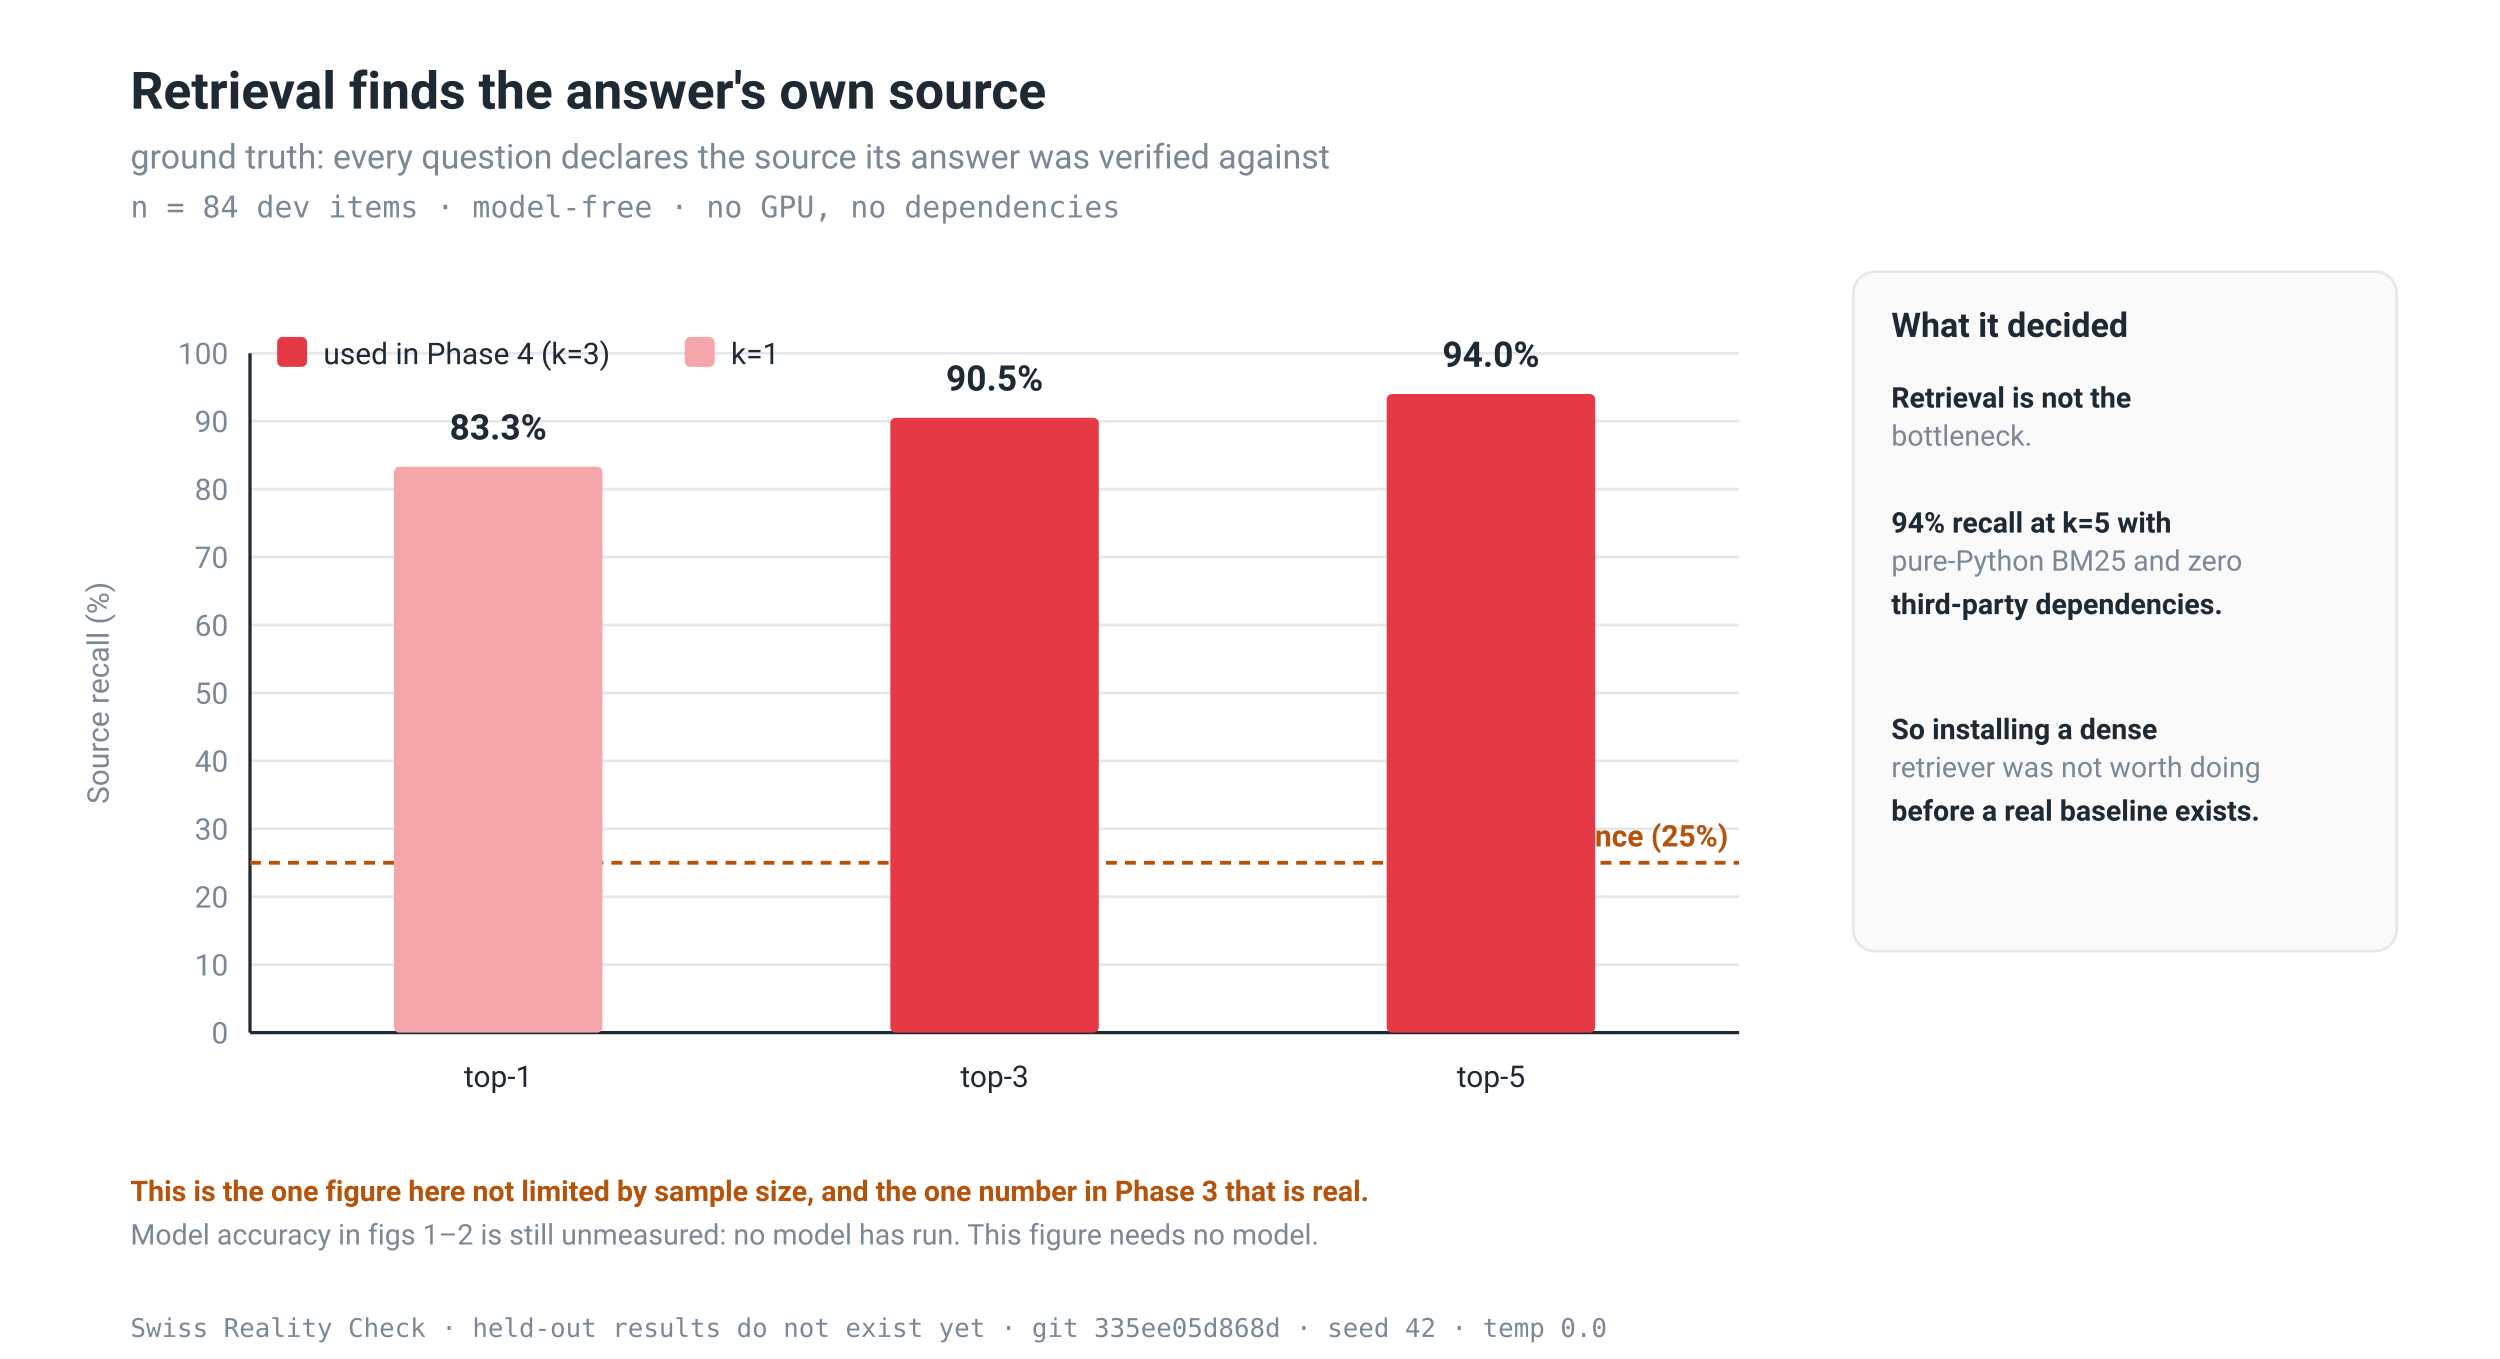
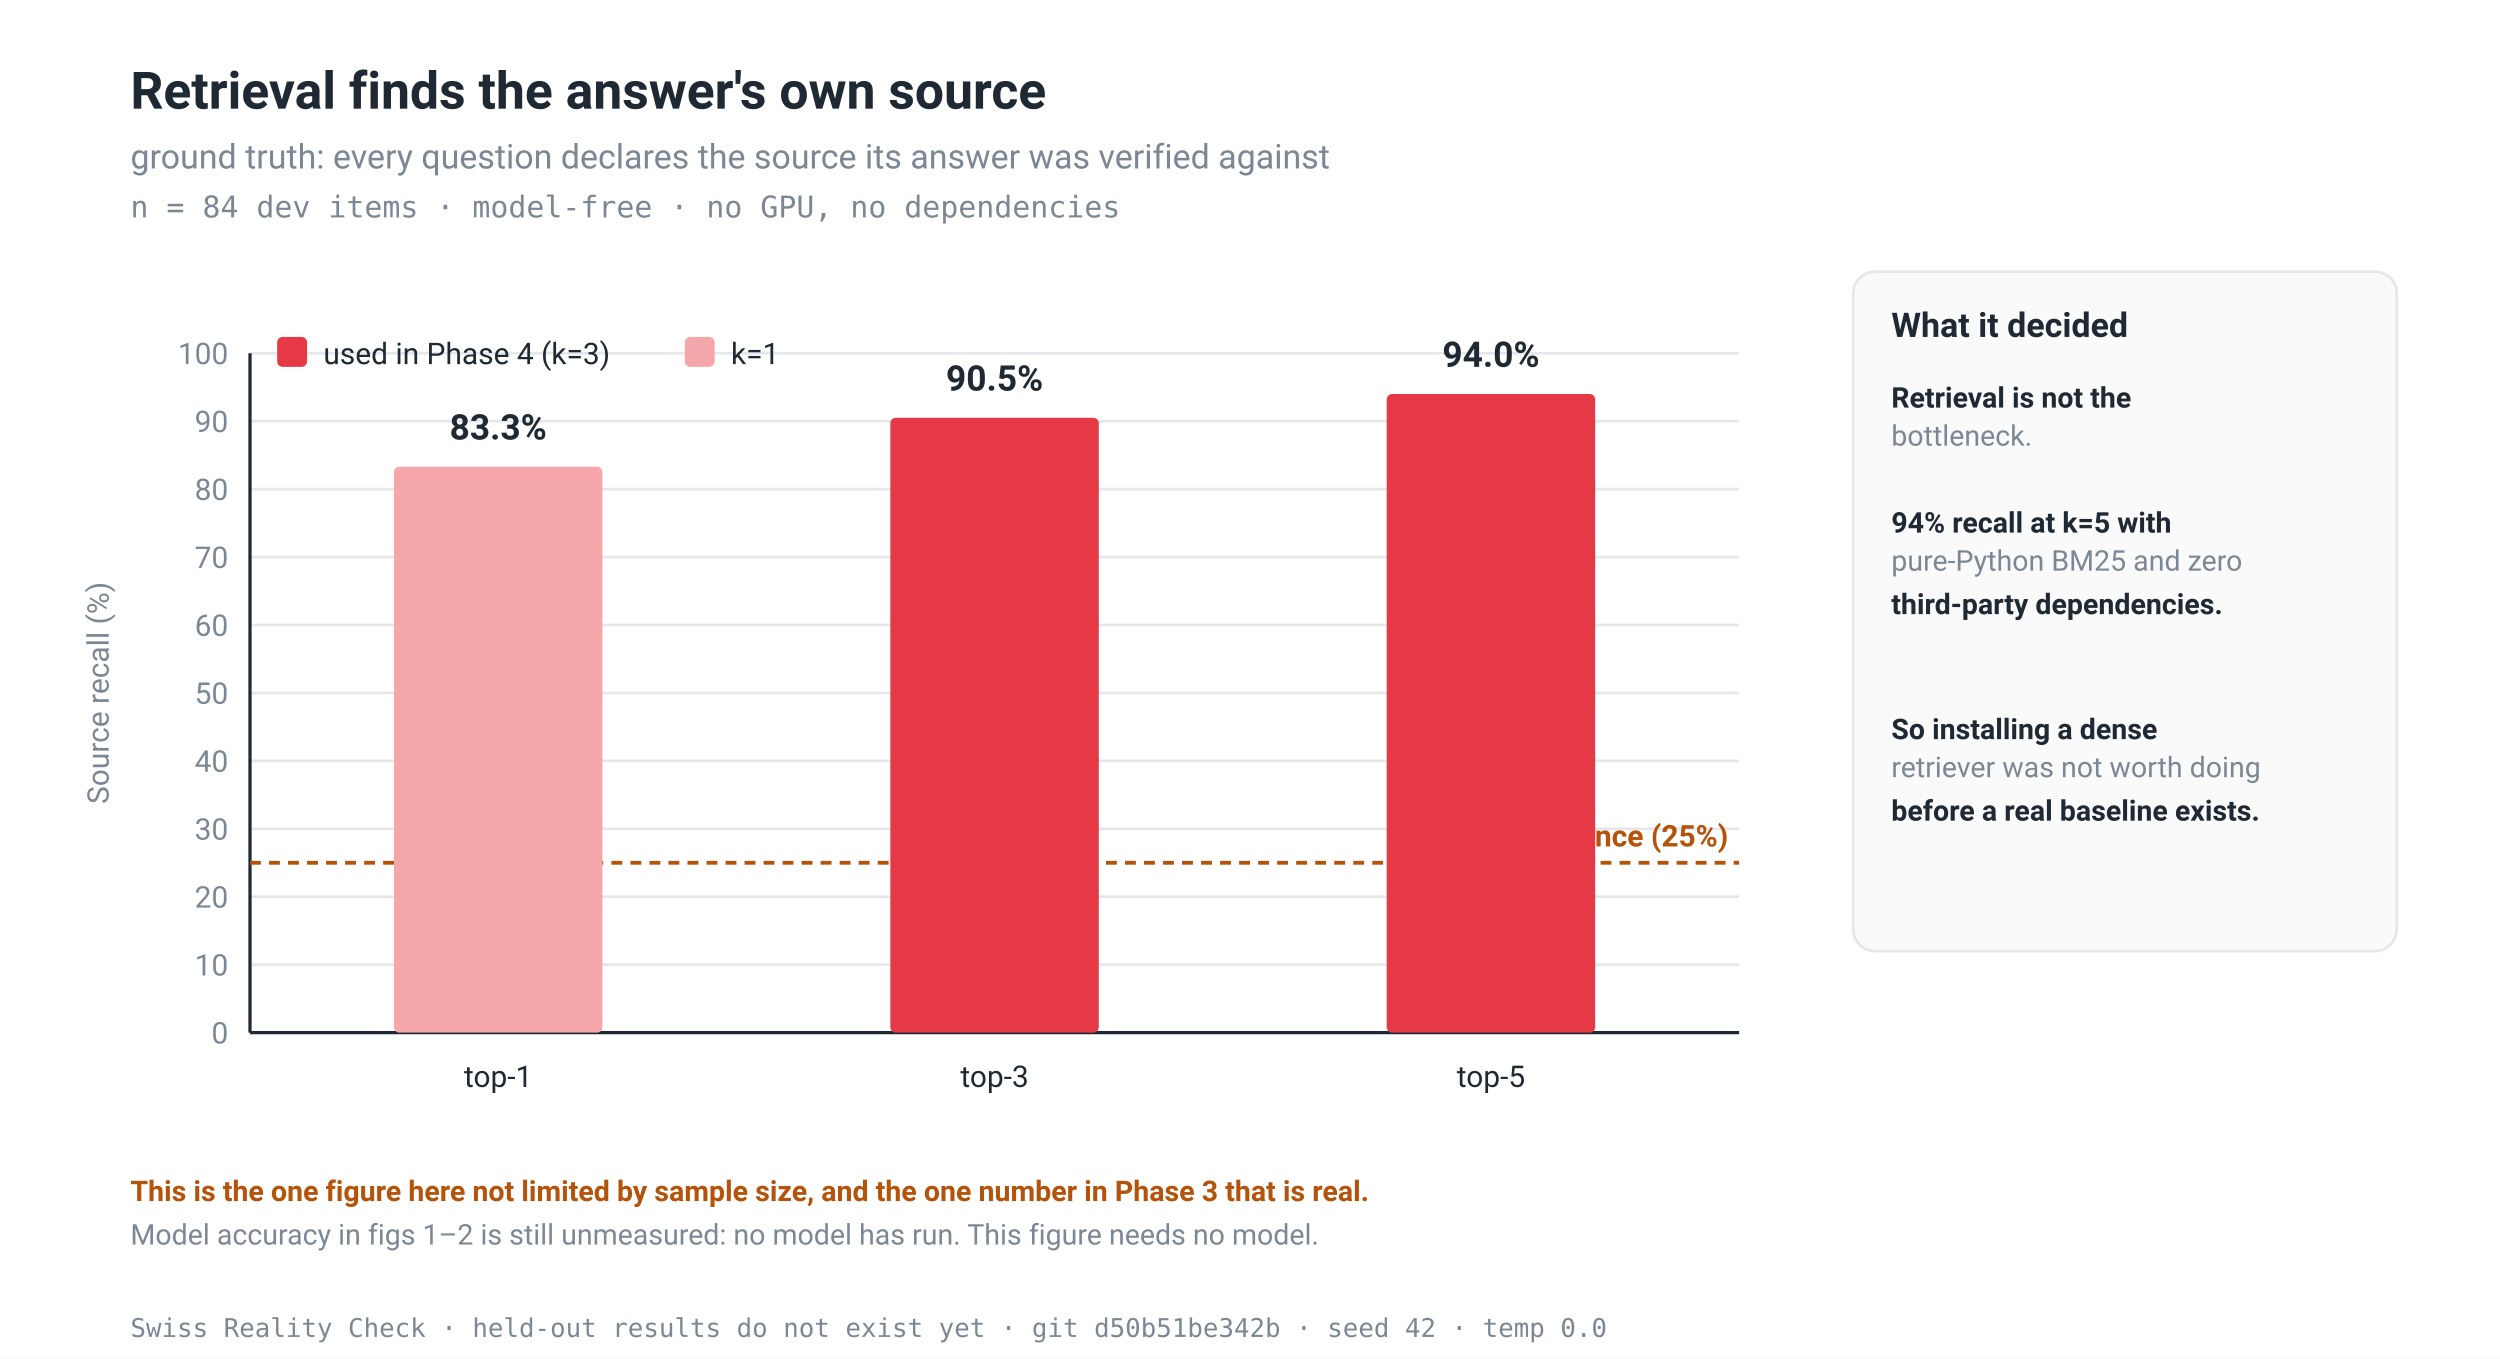
<svg xmlns="http://www.w3.org/2000/svg" width="920" height="500" viewBox="0 0 920 500" role="img" aria-labelledby="t" font-family="ui-sans-serif, -apple-system, 'Segoe UI', Roboto, 'Helvetica Neue', Arial, sans-serif">
  <rect width="920" height="500" fill="#FFFFFF" />
  <text x="48.00" y="40.00" font-family="ui-sans-serif, -apple-system, 'Segoe UI', Roboto, 'Helvetica Neue', Arial, sans-serif" font-size="19" fill="#1F2933" font-weight="bold" text-anchor="start" opacity="1.0" font-style="">Retrieval finds the answer's own source</text>
  <text x="48.00" y="62.00" font-family="ui-sans-serif, -apple-system, 'Segoe UI', Roboto, 'Helvetica Neue', Arial, sans-serif" font-size="12.5" fill="#7B8794" font-weight="normal" text-anchor="start" opacity="1.0" font-style="">ground truth: every question declares the source its answer was verified against</text>
  <text x="48.00" y="80.00" font-family="ui-monospace, SFMono-Regular, Menlo, Consolas, monospace" font-size="11" fill="#7B8794" font-weight="normal" text-anchor="start" opacity="1.0" font-style="">n = 84 dev items · model-free · no GPU, no dependencies</text>
  <line x1="92.00" y1="380.00" x2="640.00" y2="380.00" stroke="#E4E7EB" stroke-width="1" stroke-linecap="butt" />
  <text x="84.00" y="384.00" font-family="ui-sans-serif, -apple-system, 'Segoe UI', Roboto, 'Helvetica Neue', Arial, sans-serif" font-size="11" fill="#7B8794" font-weight="normal" text-anchor="end" opacity="1.0" font-style="">0</text>
  <line x1="92.00" y1="355.00" x2="640.00" y2="355.00" stroke="#E4E7EB" stroke-width="1" stroke-linecap="butt" />
  <text x="84.00" y="359.00" font-family="ui-sans-serif, -apple-system, 'Segoe UI', Roboto, 'Helvetica Neue', Arial, sans-serif" font-size="11" fill="#7B8794" font-weight="normal" text-anchor="end" opacity="1.0" font-style="">10</text>
  <line x1="92.00" y1="330.00" x2="640.00" y2="330.00" stroke="#E4E7EB" stroke-width="1" stroke-linecap="butt" />
  <text x="84.00" y="334.00" font-family="ui-sans-serif, -apple-system, 'Segoe UI', Roboto, 'Helvetica Neue', Arial, sans-serif" font-size="11" fill="#7B8794" font-weight="normal" text-anchor="end" opacity="1.0" font-style="">20</text>
  <line x1="92.00" y1="305.00" x2="640.00" y2="305.00" stroke="#E4E7EB" stroke-width="1" stroke-linecap="butt" />
  <text x="84.00" y="309.00" font-family="ui-sans-serif, -apple-system, 'Segoe UI', Roboto, 'Helvetica Neue', Arial, sans-serif" font-size="11" fill="#7B8794" font-weight="normal" text-anchor="end" opacity="1.0" font-style="">30</text>
  <line x1="92.00" y1="280.00" x2="640.00" y2="280.00" stroke="#E4E7EB" stroke-width="1" stroke-linecap="butt" />
  <text x="84.00" y="284.00" font-family="ui-sans-serif, -apple-system, 'Segoe UI', Roboto, 'Helvetica Neue', Arial, sans-serif" font-size="11" fill="#7B8794" font-weight="normal" text-anchor="end" opacity="1.0" font-style="">40</text>
  <line x1="92.00" y1="255.00" x2="640.00" y2="255.00" stroke="#E4E7EB" stroke-width="1" stroke-linecap="butt" />
  <text x="84.00" y="259.00" font-family="ui-sans-serif, -apple-system, 'Segoe UI', Roboto, 'Helvetica Neue', Arial, sans-serif" font-size="11" fill="#7B8794" font-weight="normal" text-anchor="end" opacity="1.0" font-style="">50</text>
  <line x1="92.00" y1="230.00" x2="640.00" y2="230.00" stroke="#E4E7EB" stroke-width="1" stroke-linecap="butt" />
  <text x="84.00" y="234.00" font-family="ui-sans-serif, -apple-system, 'Segoe UI', Roboto, 'Helvetica Neue', Arial, sans-serif" font-size="11" fill="#7B8794" font-weight="normal" text-anchor="end" opacity="1.0" font-style="">60</text>
  <line x1="92.00" y1="205.00" x2="640.00" y2="205.00" stroke="#E4E7EB" stroke-width="1" stroke-linecap="butt" />
  <text x="84.00" y="209.00" font-family="ui-sans-serif, -apple-system, 'Segoe UI', Roboto, 'Helvetica Neue', Arial, sans-serif" font-size="11" fill="#7B8794" font-weight="normal" text-anchor="end" opacity="1.0" font-style="">70</text>
  <line x1="92.00" y1="180.00" x2="640.00" y2="180.00" stroke="#E4E7EB" stroke-width="1" stroke-linecap="butt" />
  <text x="84.00" y="184.00" font-family="ui-sans-serif, -apple-system, 'Segoe UI', Roboto, 'Helvetica Neue', Arial, sans-serif" font-size="11" fill="#7B8794" font-weight="normal" text-anchor="end" opacity="1.0" font-style="">80</text>
  <line x1="92.00" y1="155.00" x2="640.00" y2="155.00" stroke="#E4E7EB" stroke-width="1" stroke-linecap="butt" />
  <text x="84.00" y="159.00" font-family="ui-sans-serif, -apple-system, 'Segoe UI', Roboto, 'Helvetica Neue', Arial, sans-serif" font-size="11" fill="#7B8794" font-weight="normal" text-anchor="end" opacity="1.0" font-style="">90</text>
  <line x1="92.00" y1="130.00" x2="640.00" y2="130.00" stroke="#E4E7EB" stroke-width="1" stroke-linecap="butt" />
  <text x="84.00" y="134.00" font-family="ui-sans-serif, -apple-system, 'Segoe UI', Roboto, 'Helvetica Neue', Arial, sans-serif" font-size="11" fill="#7B8794" font-weight="normal" text-anchor="end" opacity="1.0" font-style="">100</text>
  <line x1="92.00" y1="130.00" x2="92.00" y2="380.00" stroke="#1F2933" stroke-width="1.2" stroke-linecap="butt" />
  <line x1="92.00" y1="380.00" x2="640.00" y2="380.00" stroke="#1F2933" stroke-width="1.2" stroke-linecap="butt" />
  <text x="40.00" y="255.00" font-family="ui-sans-serif, -apple-system, 'Segoe UI', Roboto, 'Helvetica Neue', Arial, sans-serif" font-size="11" fill="#7B8794" font-weight="normal" text-anchor="middle" transform="rotate(-90 40.00 255.00)">Source recall (%)</text>
  <line x1="92.00" y1="317.50" x2="640.00" y2="317.50" stroke="#B45309" stroke-width="1.4" stroke-linecap="butt" stroke-dasharray="4 3" />
  <text x="636.00" y="311.50" font-family="ui-sans-serif, -apple-system, 'Segoe UI', Roboto, 'Helvetica Neue', Arial, sans-serif" font-size="11" fill="#B45309" font-weight="bold" text-anchor="end" opacity="1.0" font-style="">chance (25%)</text>
  <rect x="144.97" y="171.75" width="76.72" height="208.25" rx="2" fill="#F4A6AB" stroke="none" stroke-width="1.4" opacity="1.0" />
  <text x="183.33" y="161.75" font-family="ui-sans-serif, -apple-system, 'Segoe UI', Roboto, 'Helvetica Neue', Arial, sans-serif" font-size="13" fill="#1F2933" font-weight="bold" text-anchor="middle" opacity="1.0" font-style="">83.3%</text>
  <rect x="327.64" y="153.75" width="76.72" height="226.25" rx="2" fill="#E63946" stroke="none" stroke-width="1.4" opacity="1.0" />
  <text x="366.00" y="143.75" font-family="ui-sans-serif, -apple-system, 'Segoe UI', Roboto, 'Helvetica Neue', Arial, sans-serif" font-size="13" fill="#1F2933" font-weight="bold" text-anchor="middle" opacity="1.0" font-style="">90.5%</text>
  <rect x="510.31" y="145.00" width="76.72" height="235.00" rx="2" fill="#E63946" stroke="none" stroke-width="1.4" opacity="1.0" />
  <text x="548.67" y="135.00" font-family="ui-sans-serif, -apple-system, 'Segoe UI', Roboto, 'Helvetica Neue', Arial, sans-serif" font-size="13" fill="#1F2933" font-weight="bold" text-anchor="middle" opacity="1.0" font-style="">94.0%</text>
  <text x="183.33" y="400.00" font-family="ui-sans-serif, -apple-system, 'Segoe UI', Roboto, 'Helvetica Neue', Arial, sans-serif" font-size="11" fill="#1F2933" font-weight="normal" text-anchor="middle" opacity="1.0" font-style="">top-1</text>
  <text x="366.00" y="400.00" font-family="ui-sans-serif, -apple-system, 'Segoe UI', Roboto, 'Helvetica Neue', Arial, sans-serif" font-size="11" fill="#1F2933" font-weight="normal" text-anchor="middle" opacity="1.0" font-style="">top-3</text>
  <text x="548.67" y="400.00" font-family="ui-sans-serif, -apple-system, 'Segoe UI', Roboto, 'Helvetica Neue', Arial, sans-serif" font-size="11" fill="#1F2933" font-weight="normal" text-anchor="middle" opacity="1.0" font-style="">top-5</text>
  <rect x="102.00" y="124.00" width="11.00" height="11.00" rx="2" fill="#E63946" stroke="none" stroke-width="1" opacity="1.0" />
  <text x="119.00" y="134.00" font-family="ui-sans-serif, -apple-system, 'Segoe UI', Roboto, 'Helvetica Neue', Arial, sans-serif" font-size="11" fill="#1F2933" font-weight="normal" text-anchor="start" opacity="1.0" font-style="">used in Phase 4 (k=3)</text>
  <rect x="252.00" y="124.00" width="11.00" height="11.00" rx="2" fill="#F4A6AB" stroke="none" stroke-width="1" opacity="1.0" />
  <text x="269.00" y="134.00" font-family="ui-sans-serif, -apple-system, 'Segoe UI', Roboto, 'Helvetica Neue', Arial, sans-serif" font-size="11" fill="#1F2933" font-weight="normal" text-anchor="start" opacity="1.0" font-style="">k=1</text>
  <rect x="682.00" y="100.00" width="200.00" height="250.00" rx="8" fill="#FAFAFB" stroke="#E4E7EB" stroke-width="1" opacity="1.0" />
  <text x="696.00" y="124.00" font-family="ui-sans-serif, -apple-system, 'Segoe UI', Roboto, 'Helvetica Neue', Arial, sans-serif" font-size="12.5" fill="#1F2933" font-weight="bold" text-anchor="start" opacity="1.0" font-style="">What it decided</text>
  <text x="696.00" y="150.00" font-family="ui-sans-serif, -apple-system, 'Segoe UI', Roboto, 'Helvetica Neue', Arial, sans-serif" font-size="10.5" fill="#1F2933" font-weight="bold" text-anchor="start" opacity="1.0" font-style="">Retrieval is not the</text>
  <text x="696.00" y="164.00" font-family="ui-sans-serif, -apple-system, 'Segoe UI', Roboto, 'Helvetica Neue', Arial, sans-serif" font-size="10.5" fill="#7B8794" font-weight="normal" text-anchor="start" opacity="1.0" font-style="">bottleneck.</text>
  <text x="696.00" y="196.00" font-family="ui-sans-serif, -apple-system, 'Segoe UI', Roboto, 'Helvetica Neue', Arial, sans-serif" font-size="10.5" fill="#1F2933" font-weight="bold" text-anchor="start" opacity="1.0" font-style="">94% recall at k=5 with</text>
  <text x="696.00" y="210.00" font-family="ui-sans-serif, -apple-system, 'Segoe UI', Roboto, 'Helvetica Neue', Arial, sans-serif" font-size="10.5" fill="#7B8794" font-weight="normal" text-anchor="start" opacity="1.0" font-style="">pure-Python BM25 and zero</text>
  <text x="696.00" y="226.00" font-family="ui-sans-serif, -apple-system, 'Segoe UI', Roboto, 'Helvetica Neue', Arial, sans-serif" font-size="10.5" fill="#1F2933" font-weight="bold" text-anchor="start" opacity="1.0" font-style="">third-party dependencies.</text>
  <text x="696.00" y="272.00" font-family="ui-sans-serif, -apple-system, 'Segoe UI', Roboto, 'Helvetica Neue', Arial, sans-serif" font-size="10.5" fill="#1F2933" font-weight="bold" text-anchor="start" opacity="1.0" font-style="">So installing a dense</text>
  <text x="696.00" y="286.00" font-family="ui-sans-serif, -apple-system, 'Segoe UI', Roboto, 'Helvetica Neue', Arial, sans-serif" font-size="10.5" fill="#7B8794" font-weight="normal" text-anchor="start" opacity="1.0" font-style="">retriever was not worth doing</text>
  <text x="696.00" y="302.00" font-family="ui-sans-serif, -apple-system, 'Segoe UI', Roboto, 'Helvetica Neue', Arial, sans-serif" font-size="10.5" fill="#1F2933" font-weight="bold" text-anchor="start" opacity="1.0" font-style="">before a real baseline exists.</text>
  <text x="48.00" y="442.00" font-family="ui-sans-serif, -apple-system, 'Segoe UI', Roboto, 'Helvetica Neue', Arial, sans-serif" font-size="10.5" fill="#B45309" font-weight="bold" text-anchor="start" opacity="1.0" font-style="">This is the one figure here not limited by sample size, and the one number in Phase 3 that is real.</text>
  <text x="48.00" y="458.00" font-family="ui-sans-serif, -apple-system, 'Segoe UI', Roboto, 'Helvetica Neue', Arial, sans-serif" font-size="10.5" fill="#7B8794" font-weight="normal" text-anchor="start" opacity="1.0" font-style="">Model accuracy in figs 1–2 is still unmeasured: no model has run. This figure needs no model.</text>
-   <text x="48.00" y="492.00" font-family="ui-monospace, SFMono-Regular, Menlo, Consolas, monospace" font-size="9.5" fill="#7B8794" font-weight="normal" text-anchor="start" opacity="1.0" font-style="">Swiss Reality Check · held-out results do not exist yet · git 335ee05d868d · seed 42 · temp 0.0</text>
+   <text x="48.00" y="492.00" font-family="ui-monospace, SFMono-Regular, Menlo, Consolas, monospace" font-size="9.5" fill="#7B8794" font-weight="normal" text-anchor="start" opacity="1.0" font-style="">Swiss Reality Check · held-out results do not exist yet · git d50b51be342b · seed 42 · temp 0.0</text>
</svg>
